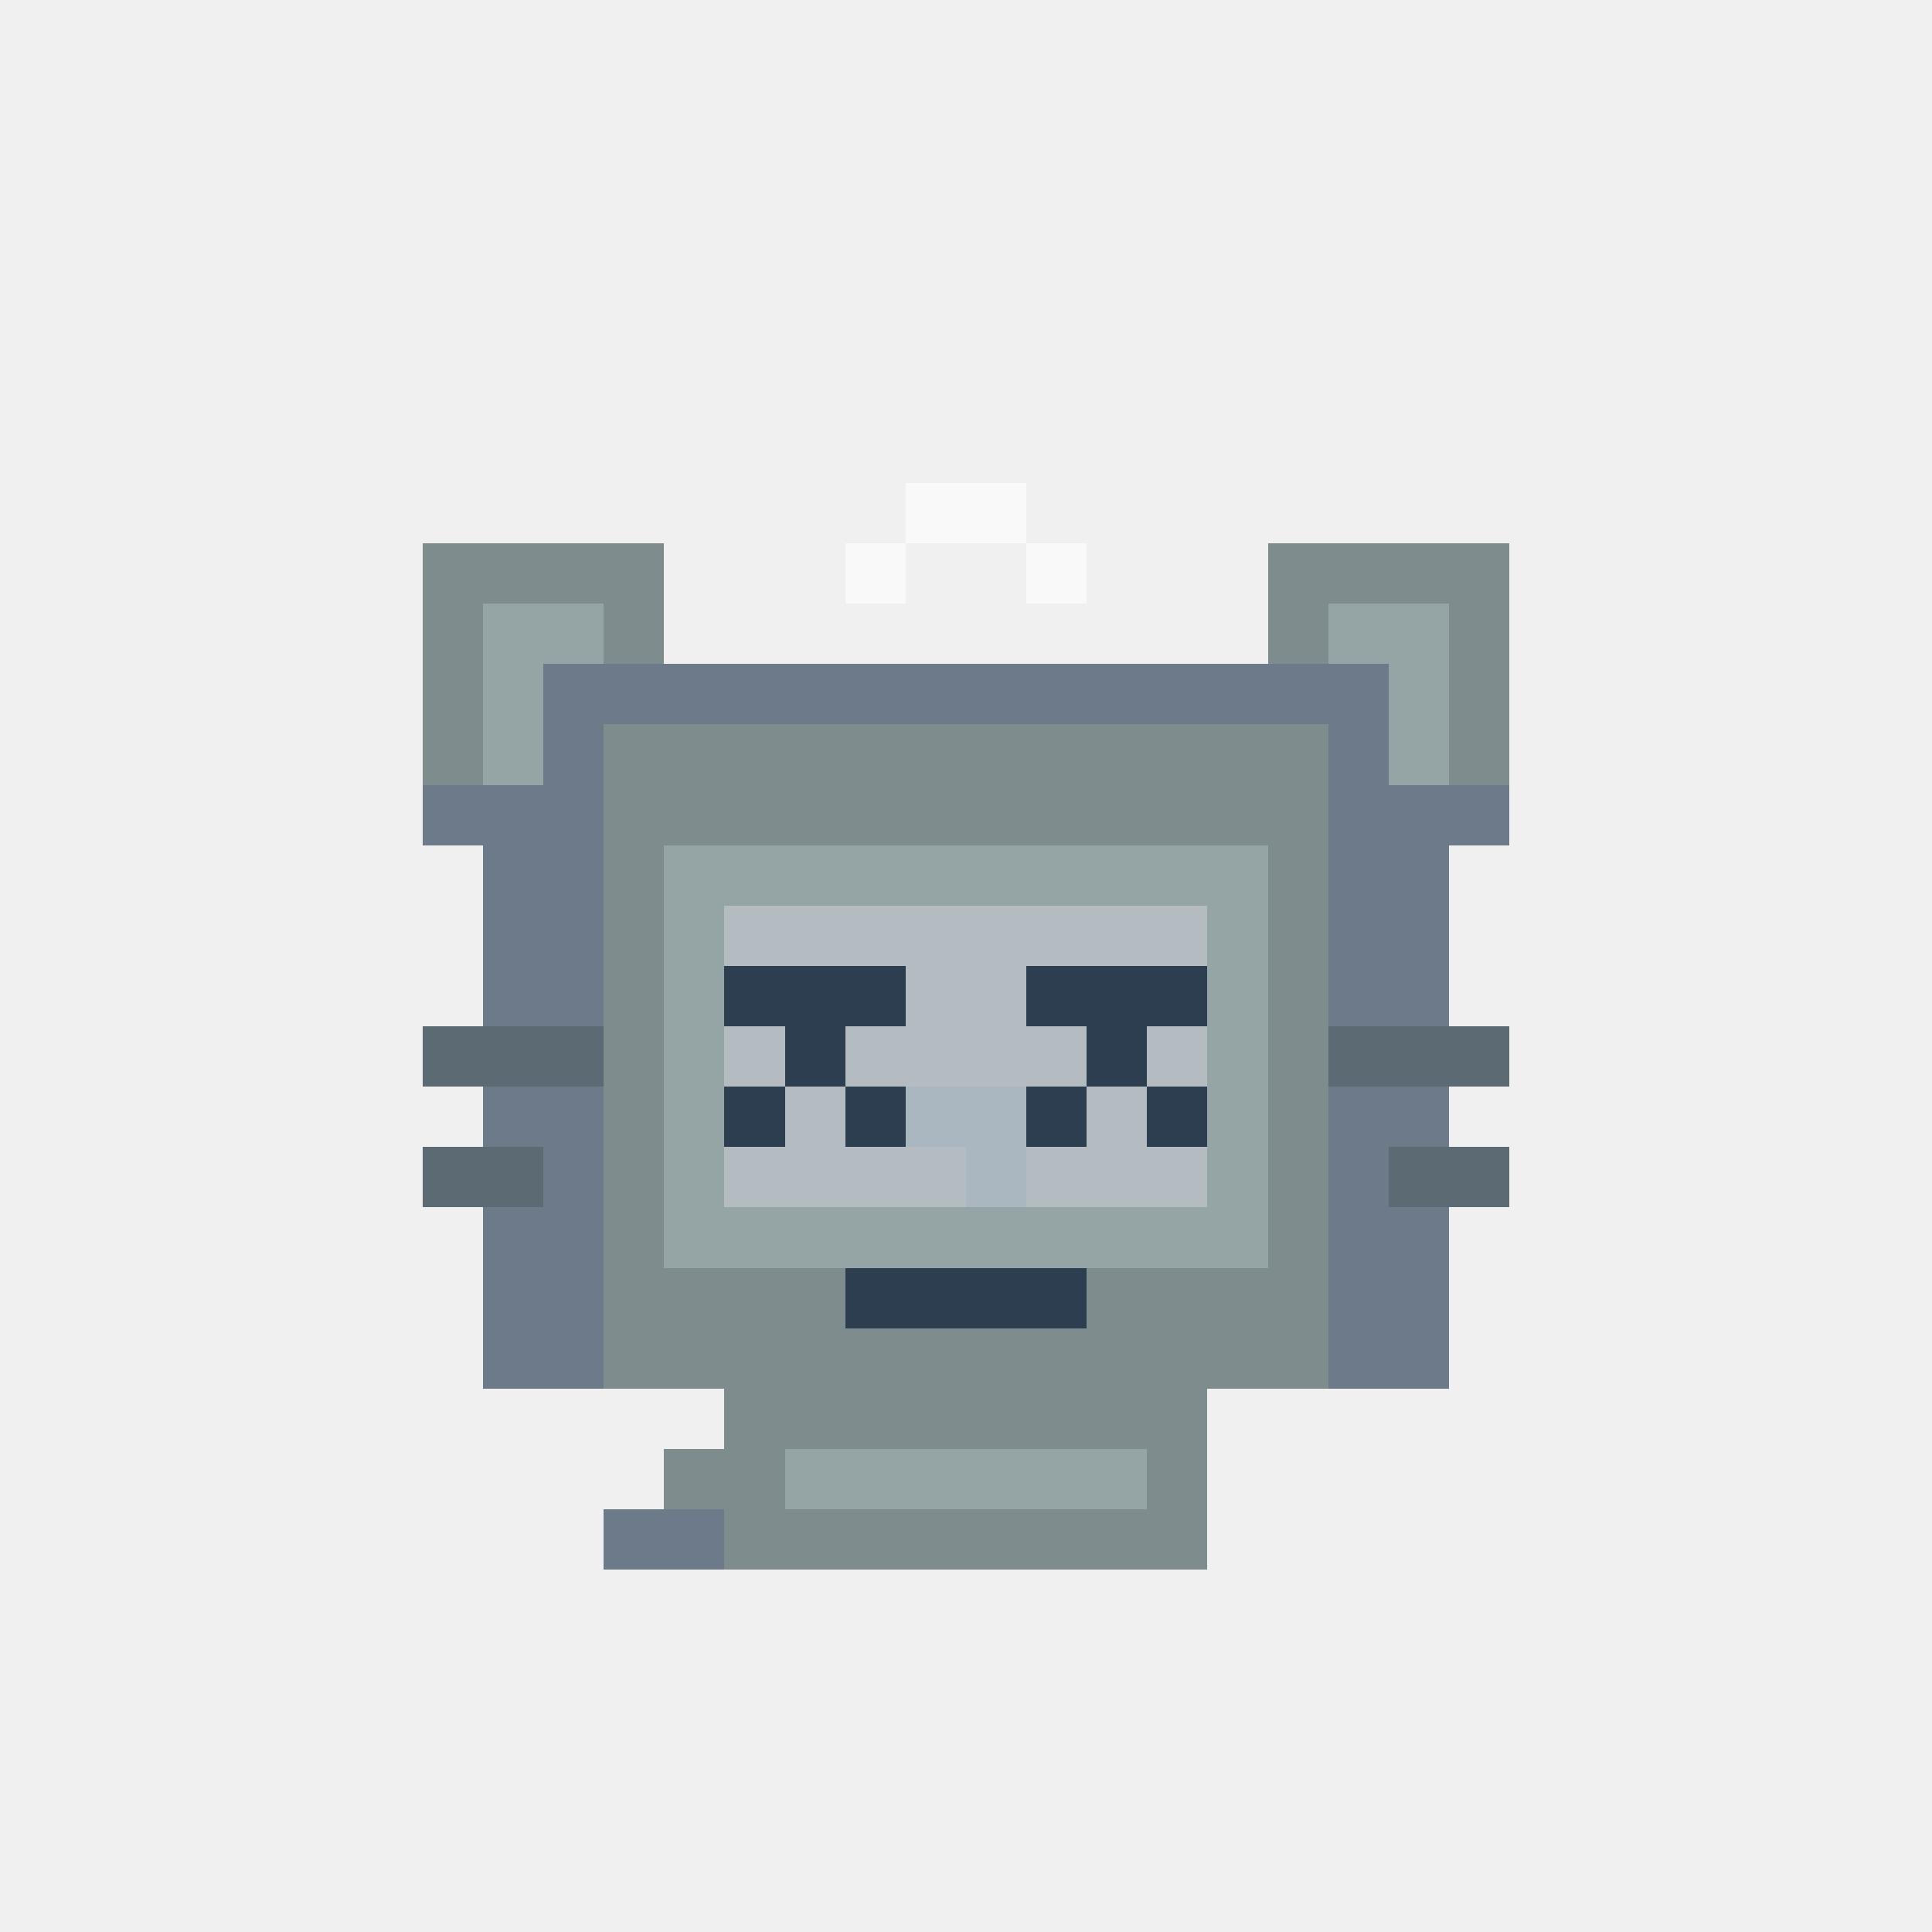
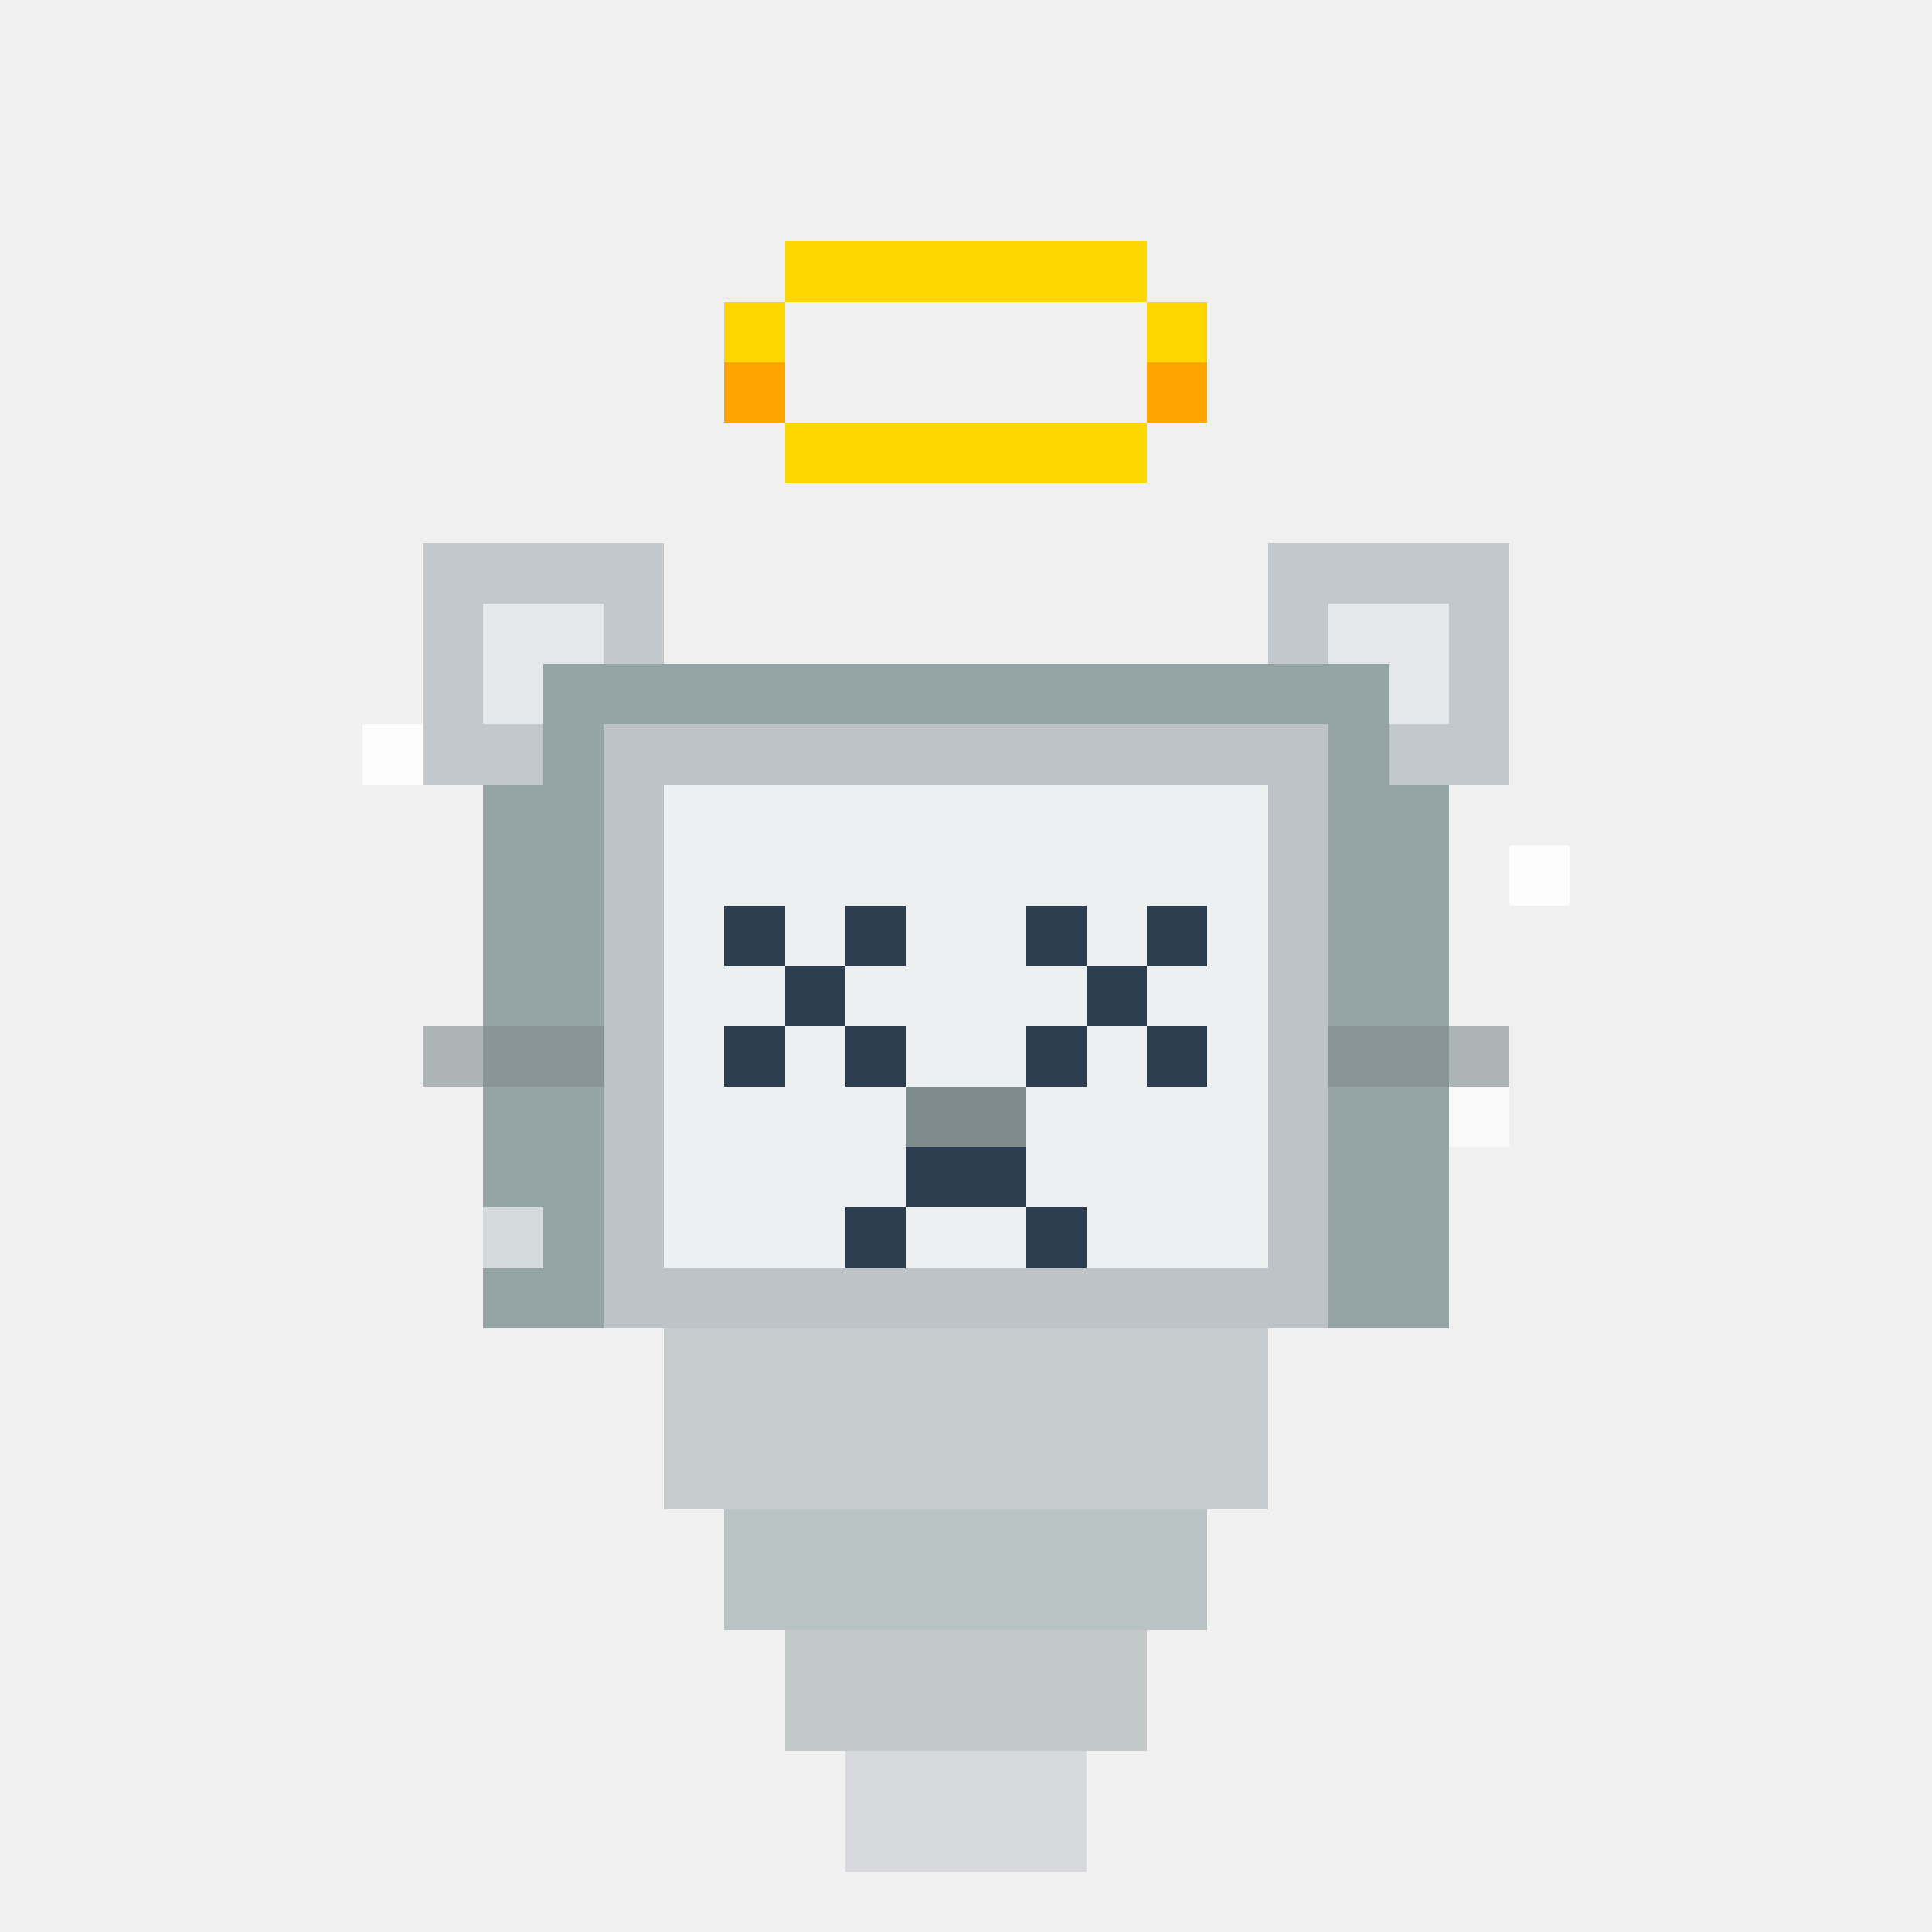
<svg xmlns="http://www.w3.org/2000/svg" width="32" height="32" viewBox="0 0 32 32" style="shape-rendering: crispEdges;">
-   <rect x="7" y="9" width="4" height="5" fill="#7F8C8D" />
-   <rect x="8" y="10" width="2" height="3" fill="#95A5A6" />
-   <rect x="21" y="9" width="4" height="5" fill="#7F8C8D" />
-   <rect x="22" y="10" width="2" height="3" fill="#95A5A6" />
-   <rect x="7" y="13" width="3" height="1" fill="#6C7A89" />
-   <rect x="22" y="13" width="3" height="1" fill="#6C7A89" />
-   <rect x="9" y="11" width="14" height="2" fill="#6C7A89" />
-   <rect x="8" y="13" width="16" height="10" fill="#6C7A89" />
-   <rect x="10" y="12" width="12" height="11" fill="#7F8C8D" />
-   <rect x="11" y="14" width="10" height="7" fill="#95A5A6" />
-   <rect x="12" y="15" width="8" height="5" fill="#B4BCC2" />
-   <rect x="12" y="16" width="1" height="1" fill="#2C3E50" />
-   <rect x="13" y="17" width="1" height="1" fill="#2C3E50" />
-   <rect x="14" y="16" width="1" height="1" fill="#2C3E50" />
+   <rect x="13" y="4" width="6" height="1" fill="#FFD700" />
+   <rect x="12" y="5" width="1" height="1" fill="#FFD700" />
+   <rect x="19" y="5" width="1" height="1" fill="#FFD700" />
+   <rect x="12" y="6" width="1" height="1" fill="#FFA500" />
+   <rect x="19" y="6" width="1" height="1" fill="#FFA500" />
+   <rect x="13" y="7" width="6" height="1" fill="#FFD700" />
+   <rect x="7" y="9" width="4" height="4" fill="#BDC3C7" opacity="0.9" />
+   <rect x="8" y="10" width="2" height="2" fill="#ECF0F1" opacity="0.8" />
+   <rect x="21" y="9" width="4" height="4" fill="#BDC3C7" opacity="0.9" />
+   <rect x="22" y="10" width="2" height="2" fill="#ECF0F1" opacity="0.8" />
+   <rect x="9" y="11" width="14" height="2" fill="#95A5A6" />
+   <rect x="8" y="13" width="16" height="9" fill="#95A5A6" />
+   <rect x="10" y="12" width="12" height="10" fill="#BDC3C7" />
+   <rect x="11" y="13" width="10" height="8" fill="#ECF0F1" />
+   <rect x="12" y="15" width="1" height="1" fill="#2C3E50" />
+   <rect x="14" y="15" width="1" height="1" fill="#2C3E50" />
  <rect x="13" y="16" width="1" height="1" fill="#2C3E50" />
-   <rect x="12" y="18" width="1" height="1" fill="#2C3E50" />
-   <rect x="14" y="18" width="1" height="1" fill="#2C3E50" />
-   <rect x="17" y="16" width="1" height="1" fill="#2C3E50" />
-   <rect x="18" y="17" width="1" height="1" fill="#2C3E50" />
-   <rect x="19" y="16" width="1" height="1" fill="#2C3E50" />
+   <rect x="12" y="17" width="1" height="1" fill="#2C3E50" />
+   <rect x="14" y="17" width="1" height="1" fill="#2C3E50" />
+   <rect x="17" y="15" width="1" height="1" fill="#2C3E50" />
+   <rect x="19" y="15" width="1" height="1" fill="#2C3E50" />
  <rect x="18" y="16" width="1" height="1" fill="#2C3E50" />
-   <rect x="17" y="18" width="1" height="1" fill="#2C3E50" />
-   <rect x="19" y="18" width="1" height="1" fill="#2C3E50" />
-   <rect x="15" y="18" width="2" height="2" fill="#AAB7C0" />
-   <rect x="15" y="19" width="1" height="1" fill="#B4BCC2" />
-   <rect x="14" y="21" width="4" height="1" fill="#2C3E50" />
-   <rect x="7" y="17" width="3" height="1" fill="#5C6A74" />
-   <rect x="7" y="19" width="2" height="1" fill="#5C6A74" />
-   <rect x="22" y="17" width="3" height="1" fill="#5C6A74" />
-   <rect x="23" y="19" width="2" height="1" fill="#5C6A74" />
-   <rect x="12" y="23" width="8" height="3" fill="#7F8C8D" />
-   <rect x="13" y="24" width="6" height="1" fill="#95A5A6" />
-   <rect x="11" y="24" width="2" height="1" fill="#7F8C8D" />
-   <rect x="10" y="25" width="2" height="1" fill="#6C7A89" />
-   <rect x="15" y="8" width="2" height="1" fill="#FFFFFF" opacity="0.6" />
-   <rect x="14" y="9" width="1" height="1" fill="#FFFFFF" opacity="0.6" />
-   <rect x="17" y="9" width="1" height="1" fill="#FFFFFF" opacity="0.6" />
+   <rect x="17" y="17" width="1" height="1" fill="#2C3E50" />
+   <rect x="19" y="17" width="1" height="1" fill="#2C3E50" />
+   <rect x="15" y="18" width="2" height="1" fill="#7F8C8D" />
+   <rect x="14" y="20" width="1" height="1" fill="#2C3E50" />
+   <rect x="15" y="19" width="2" height="1" fill="#2C3E50" />
+   <rect x="17" y="20" width="1" height="1" fill="#2C3E50" />
+   <rect x="11" y="22" width="10" height="3" fill="#BDC3C7" opacity="0.8" />
+   <rect x="12" y="25" width="8" height="2" fill="#95A5A6" opacity="0.6" />
+   <rect x="13" y="27" width="6" height="2" fill="#7F8C8D" opacity="0.4" />
+   <rect x="14" y="29" width="4" height="2" fill="#6C7A89" opacity="0.2" />
+   <rect x="7" y="17" width="3" height="1" fill="#7F8C8D" opacity="0.6" />
+   <rect x="22" y="17" width="3" height="1" fill="#7F8C8D" opacity="0.6" />
+   <rect x="6" y="12" width="1" height="1" fill="#FFFFFF" opacity="0.8" />
+   <rect x="25" y="14" width="1" height="1" fill="#FFFFFF" opacity="0.8" />
+   <rect x="8" y="20" width="1" height="1" fill="#FFFFFF" opacity="0.6" />
+   <rect x="24" y="18" width="1" height="1" fill="#FFFFFF" opacity="0.6" />
</svg>
